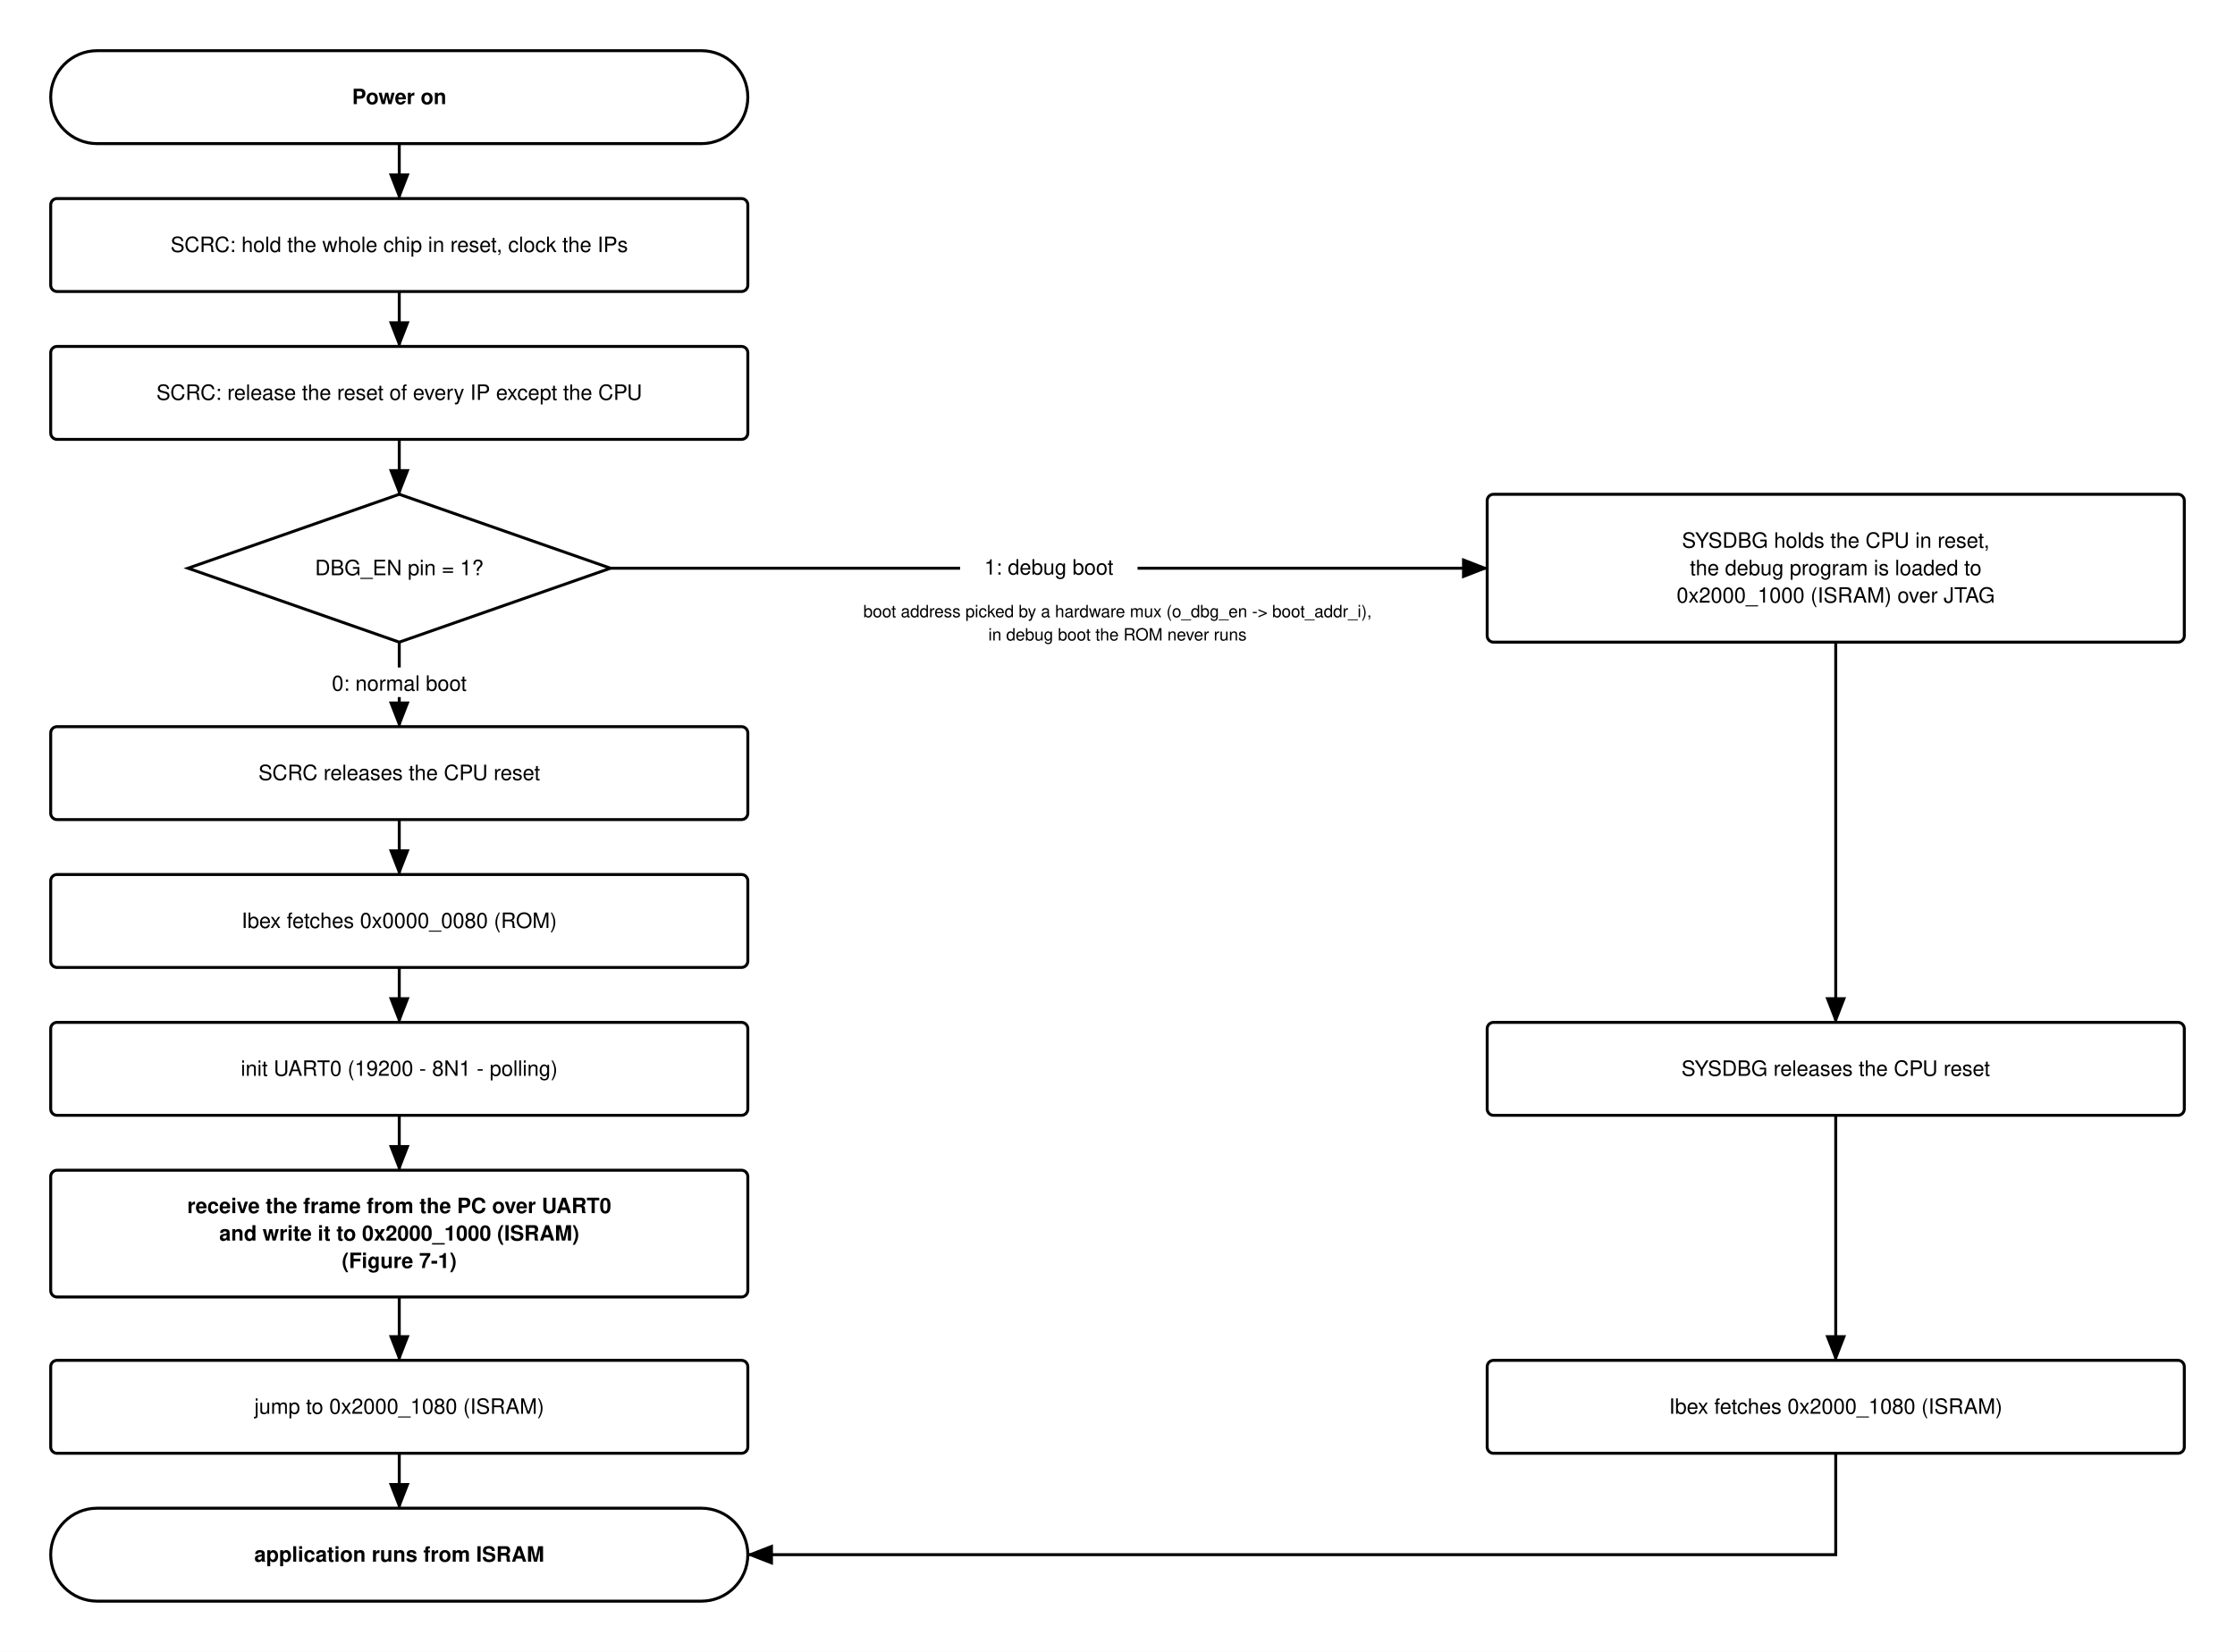
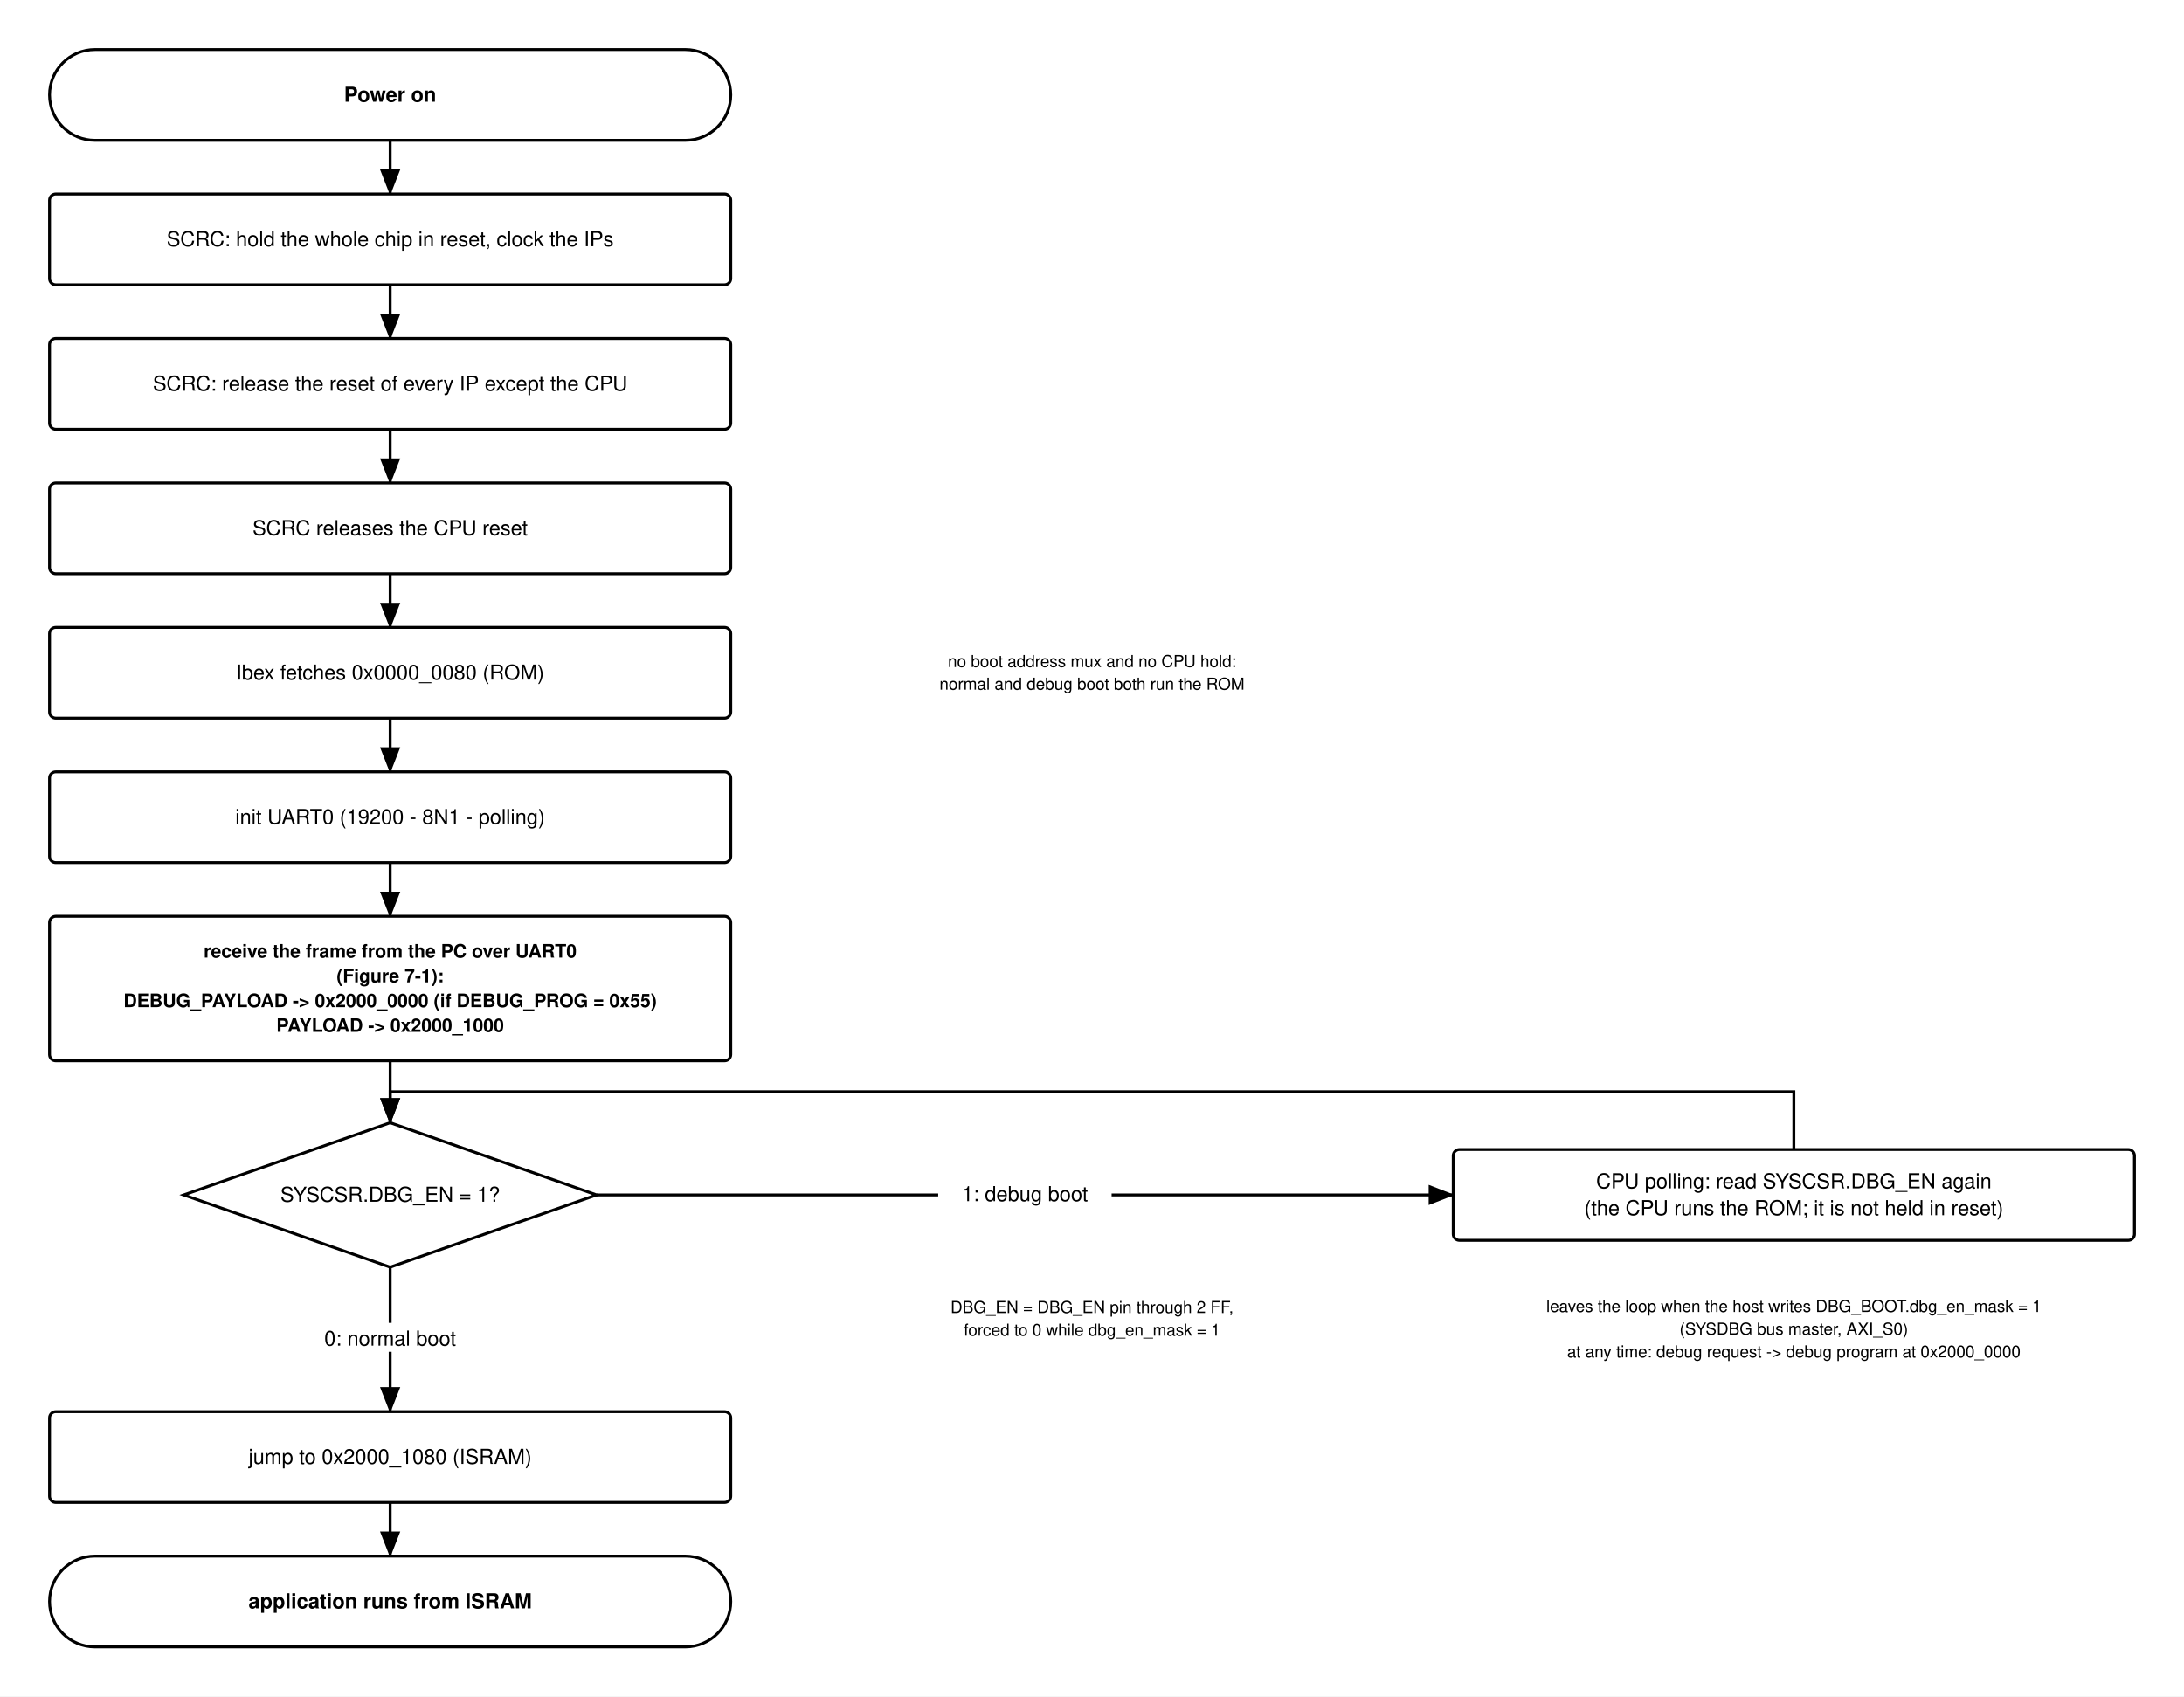
- <svg xmlns="http://www.w3.org/2000/svg" width="1058" height="782" viewBox="16 -24 1058 782" font-family="Helvetica,Arial,sans-serif">
+ <svg xmlns="http://www.w3.org/2000/svg" width="1058" height="822" viewBox="16 -24 1058 822" font-family="Helvetica,Arial,sans-serif">
  <defs>
    <marker id="ah" markerWidth="9" markerHeight="7" refX="8.5" refY="3.5" orient="auto">
      <polygon points="0 0, 9 3.5, 0 7" fill="#000000" />
    </marker>
    <marker id="ahs" markerWidth="9" markerHeight="7" refX="0.5" refY="3.5" orient="auto">
      <polygon points="9 0, 0 3.5, 9 7" fill="#000000" />
    </marker>
  </defs>
-   <rect x="16" y="-24" width="1058" height="782" fill="#ffffff" />
+   <rect x="16" y="-24" width="1058" height="822" fill="#ffffff" />
  <rect x="40" y="0" width="330" height="44" rx="22.0" fill="#ffffff" stroke="#000000" stroke-width="1.4" />
  <rect x="40" y="70" width="330" height="44" rx="3" fill="#ffffff" stroke="#000000" stroke-width="1.4" />
  <rect x="40" y="140" width="330" height="44" rx="3" fill="#ffffff" stroke="#000000" stroke-width="1.4" />
-   <polygon points="205.0,210 305,245.0 205.0,280 105,245.0" fill="#ffffff" stroke="#000000" stroke-width="1.4" />
-   <rect x="395" y="256" width="300" height="30" rx="3" fill="none" stroke="none" stroke-width="0" />
-   <rect x="40" y="320" width="330" height="44" rx="3" fill="#ffffff" stroke="#000000" stroke-width="1.4" />
-   <rect x="40" y="390" width="330" height="44" rx="3" fill="#ffffff" stroke="#000000" stroke-width="1.4" />
-   <rect x="40" y="460" width="330" height="44" rx="3" fill="#ffffff" stroke="#000000" stroke-width="1.4" />
-   <rect x="40" y="530" width="330" height="60" rx="3" fill="#ffffff" stroke="#000000" stroke-width="1.4" />
-   <rect x="40" y="620" width="330" height="44" rx="3" fill="#ffffff" stroke="#000000" stroke-width="1.4" />
-   <rect x="40" y="690" width="330" height="44" rx="22.0" fill="#ffffff" stroke="#000000" stroke-width="1.4" />
-   <rect x="720" y="210" width="330" height="70" rx="3" fill="#ffffff" stroke="#000000" stroke-width="1.4" />
-   <rect x="720" y="460" width="330" height="44" rx="3" fill="#ffffff" stroke="#000000" stroke-width="1.4" />
-   <rect x="720" y="620" width="330" height="44" rx="3" fill="#ffffff" stroke="#000000" stroke-width="1.4" />
+   <rect x="40" y="210" width="330" height="44" rx="3" fill="#ffffff" stroke="#000000" stroke-width="1.4" />
+   <rect x="40" y="280" width="330" height="44" rx="3" fill="#ffffff" stroke="#000000" stroke-width="1.4" />
+   <rect x="395" y="282" width="300" height="40" rx="3" fill="none" stroke="none" stroke-width="0" />
+   <rect x="40" y="350" width="330" height="44" rx="3" fill="#ffffff" stroke="#000000" stroke-width="1.4" />
+   <rect x="40" y="420" width="330" height="70" rx="3" fill="#ffffff" stroke="#000000" stroke-width="1.4" />
+   <polygon points="205.0,520 305,555.0 205.0,590 105,555.0" fill="#ffffff" stroke="#000000" stroke-width="1.4" />
+   <rect x="720" y="533" width="330" height="44" rx="3" fill="#ffffff" stroke="#000000" stroke-width="1.4" />
+   <rect x="720" y="590" width="330" height="60" rx="3" fill="none" stroke="none" stroke-width="0" />
+   <rect x="395" y="600" width="300" height="30" rx="3" fill="none" stroke="none" stroke-width="0" />
+   <rect x="40" y="660" width="330" height="44" rx="3" fill="#ffffff" stroke="#000000" stroke-width="1.4" />
+   <rect x="40" y="730" width="330" height="44" rx="22.0" fill="#ffffff" stroke="#000000" stroke-width="1.4" />
  <polyline points="205.0,44.0 205.0,70.0" fill="none" stroke="#000000" stroke-width="1.4" marker-end="url(#ah)" />
  <polyline points="205.0,114.0 205.0,140.0" fill="none" stroke="#000000" stroke-width="1.4" marker-end="url(#ah)" />
  <polyline points="205.0,184.0 205.0,210.0" fill="none" stroke="#000000" stroke-width="1.4" marker-end="url(#ah)" />
-   <polyline points="205.0,280.0 205.0,320.0" fill="none" stroke="#000000" stroke-width="1.4" marker-end="url(#ah)" />
-   <rect x="160.0" y="292.0" width="90.0" height="14" fill="#ffffff" />
-   <text x="205.0" y="303.0" font-size="10" fill="#000000" text-anchor="middle">0: normal boot</text>
-   <polyline points="305.0,245.0 720.0,245.0" fill="none" stroke="#000000" stroke-width="1.4" marker-end="url(#ah)" />
-   <rect x="470.5" y="237.0" width="84.0" height="14" fill="#ffffff" />
-   <text x="512.5" y="248.0" font-size="10" fill="#000000" text-anchor="middle">1: debug boot</text>
-   <polyline points="205.0,364.0 205.0,390.0" fill="none" stroke="#000000" stroke-width="1.4" marker-end="url(#ah)" />
-   <polyline points="205.0,434.0 205.0,460.0" fill="none" stroke="#000000" stroke-width="1.4" marker-end="url(#ah)" />
-   <polyline points="205.0,504.0 205.0,530.0" fill="none" stroke="#000000" stroke-width="1.4" marker-end="url(#ah)" />
-   <polyline points="205.0,590.0 205.0,620.0" fill="none" stroke="#000000" stroke-width="1.4" marker-end="url(#ah)" />
-   <polyline points="205.0,664.0 205.0,690.0" fill="none" stroke="#000000" stroke-width="1.4" marker-end="url(#ah)" />
-   <polyline points="885.0,280.0 885.0,460.0" fill="none" stroke="#000000" stroke-width="1.4" marker-end="url(#ah)" />
-   <polyline points="885.0,504.0 885.0,620.0" fill="none" stroke="#000000" stroke-width="1.4" marker-end="url(#ah)" />
-   <polyline points="885.0,664.0 885.0,712.0 370.0,712.0" fill="none" stroke="#000000" stroke-width="1.4" marker-end="url(#ah)" />
+   <polyline points="205.0,254.0 205.0,280.0" fill="none" stroke="#000000" stroke-width="1.4" marker-end="url(#ah)" />
+   <polyline points="205.0,324.0 205.0,350.0" fill="none" stroke="#000000" stroke-width="1.4" marker-end="url(#ah)" />
+   <polyline points="205.0,394.0 205.0,420.0" fill="none" stroke="#000000" stroke-width="1.4" marker-end="url(#ah)" />
+   <polyline points="205.0,490.0 205.0,520.0" fill="none" stroke="#000000" stroke-width="1.4" marker-end="url(#ah)" />
+   <polyline points="305.0,555.0 720.0,555.0" fill="none" stroke="#000000" stroke-width="1.4" marker-end="url(#ah)" />
+   <rect x="470.5" y="547.0" width="84.0" height="14" fill="#ffffff" />
+   <text x="512.5" y="558.0" font-size="10" fill="#000000" text-anchor="middle">1: debug boot</text>
+   <polyline points="885.0,533.0 885.0,505.0 205.0,505.0 205.0,520.0" fill="none" stroke="#000000" stroke-width="1.4" marker-end="url(#ah)" />
+   <polyline points="205.0,590.0 205.0,660.0" fill="none" stroke="#000000" stroke-width="1.4" marker-end="url(#ah)" />
+   <rect x="160.0" y="617.0" width="90.0" height="14" fill="#ffffff" />
+   <text x="205.0" y="628.0" font-size="10" fill="#000000" text-anchor="middle">0: normal boot</text>
+   <polyline points="205.0,704.0 205.0,730.0" fill="none" stroke="#000000" stroke-width="1.4" marker-end="url(#ah)" />
  <text x="205.0" y="25.3" font-size="10" text-anchor="middle" fill="#000000" font-weight="bold">Power on</text>
  <text x="205.0" y="95.3" font-size="10" text-anchor="middle" fill="#000000">SCRC: hold the whole chip in reset, clock the IPs</text>
  <text x="205.0" y="165.3" font-size="10" text-anchor="middle" fill="#000000">SCRC: release the reset of every IP except the CPU</text>
-   <text x="205.0" y="248.3" font-size="10" text-anchor="middle" fill="#000000">DBG_EN pin = 1?</text>
-   <text x="545.0" y="268.2" font-size="8" text-anchor="middle" fill="#000000">boot address picked by a hardware mux (o_dbg_en -&gt; boot_addr_i),</text>
-   <text x="545.0" y="279.2" font-size="8" text-anchor="middle" fill="#000000">in debug boot the ROM never runs</text>
-   <text x="205.0" y="345.3" font-size="10" text-anchor="middle" fill="#000000">SCRC releases the CPU reset</text>
-   <text x="205.0" y="415.3" font-size="10" text-anchor="middle" fill="#000000">Ibex fetches 0x0000_0080 (ROM)</text>
-   <text x="205.0" y="485.3" font-size="10" text-anchor="middle" fill="#000000">init UART0 (19200 - 8N1 - polling)</text>
-   <text x="205.0" y="550.3" font-size="10" text-anchor="middle" fill="#000000" font-weight="bold">receive the frame from the PC over UART0</text>
-   <text x="205.0" y="563.3" font-size="10" text-anchor="middle" fill="#000000" font-weight="bold">and write it to 0x2000_1000 (ISRAM)</text>
-   <text x="205.0" y="576.3" font-size="10" text-anchor="middle" fill="#000000" font-weight="bold">(Figure 7-1)</text>
-   <text x="205.0" y="645.3" font-size="10" text-anchor="middle" fill="#000000">jump to 0x2000_1080 (ISRAM)</text>
-   <text x="205.0" y="715.3" font-size="10" text-anchor="middle" fill="#000000" font-weight="bold">application runs from ISRAM</text>
-   <text x="885.0" y="235.3" font-size="10" text-anchor="middle" fill="#000000">SYSDBG holds the CPU in reset,</text>
-   <text x="885.0" y="248.3" font-size="10" text-anchor="middle" fill="#000000">the debug program is loaded to</text>
-   <text x="885.0" y="261.3" font-size="10" text-anchor="middle" fill="#000000">0x2000_1000 (ISRAM) over JTAG</text>
-   <text x="885.0" y="485.3" font-size="10" text-anchor="middle" fill="#000000">SYSDBG releases the CPU reset</text>
-   <text x="885.0" y="645.3" font-size="10" text-anchor="middle" fill="#000000">Ibex fetches 0x2000_1080 (ISRAM)</text>
+   <text x="205.0" y="235.3" font-size="10" text-anchor="middle" fill="#000000">SCRC releases the CPU reset</text>
+   <text x="205.0" y="305.3" font-size="10" text-anchor="middle" fill="#000000">Ibex fetches 0x0000_0080 (ROM)</text>
+   <text x="545.0" y="299.2" font-size="8" text-anchor="middle" fill="#000000">no boot address mux and no CPU hold:</text>
+   <text x="545.0" y="310.2" font-size="8" text-anchor="middle" fill="#000000">normal and debug boot both run the ROM</text>
+   <text x="205.0" y="375.3" font-size="10" text-anchor="middle" fill="#000000">init UART0 (19200 - 8N1 - polling)</text>
+   <text x="205.0" y="440.0" font-size="9" text-anchor="middle" fill="#000000" font-weight="bold">receive the frame from the PC over UART0</text>
+   <text x="205.0" y="452.0" font-size="9" text-anchor="middle" fill="#000000" font-weight="bold">(Figure 7-1):</text>
+   <text x="205.0" y="464.0" font-size="9" text-anchor="middle" fill="#000000" font-weight="bold">DEBUG_PAYLOAD -&gt; 0x2000_0000 (if DEBUG_PROG = 0x55)</text>
+   <text x="205.0" y="476.0" font-size="9" text-anchor="middle" fill="#000000" font-weight="bold">PAYLOAD -&gt; 0x2000_1000</text>
+   <text x="205.0" y="558.3" font-size="10" text-anchor="middle" fill="#000000">SYSCSR.DBG_EN = 1?</text>
+   <text x="885.0" y="551.8" font-size="10" text-anchor="middle" fill="#000000">CPU polling: read SYSCSR.DBG_EN again</text>
+   <text x="885.0" y="564.8" font-size="10" text-anchor="middle" fill="#000000">(the CPU runs the ROM; it is not held in reset)</text>
+   <text x="885.0" y="611.7" font-size="8" text-anchor="middle" fill="#000000">leaves the loop when the host writes DBG_BOOT.dbg_en_mask = 1</text>
+   <text x="885.0" y="622.7" font-size="8" text-anchor="middle" fill="#000000">(SYSDBG bus master, AXI_S0)</text>
+   <text x="885.0" y="633.7" font-size="8" text-anchor="middle" fill="#000000">at any time: debug request -&gt; debug program at 0x2000_0000</text>
+   <text x="545.0" y="612.2" font-size="8" text-anchor="middle" fill="#000000">DBG_EN = DBG_EN pin through 2 FF,</text>
+   <text x="545.0" y="623.2" font-size="8" text-anchor="middle" fill="#000000">forced to 0 while dbg_en_mask = 1</text>
+   <text x="205.0" y="685.3" font-size="10" text-anchor="middle" fill="#000000">jump to 0x2000_1080 (ISRAM)</text>
+   <text x="205.0" y="755.3" font-size="10" text-anchor="middle" fill="#000000" font-weight="bold">application runs from ISRAM</text>
</svg>
